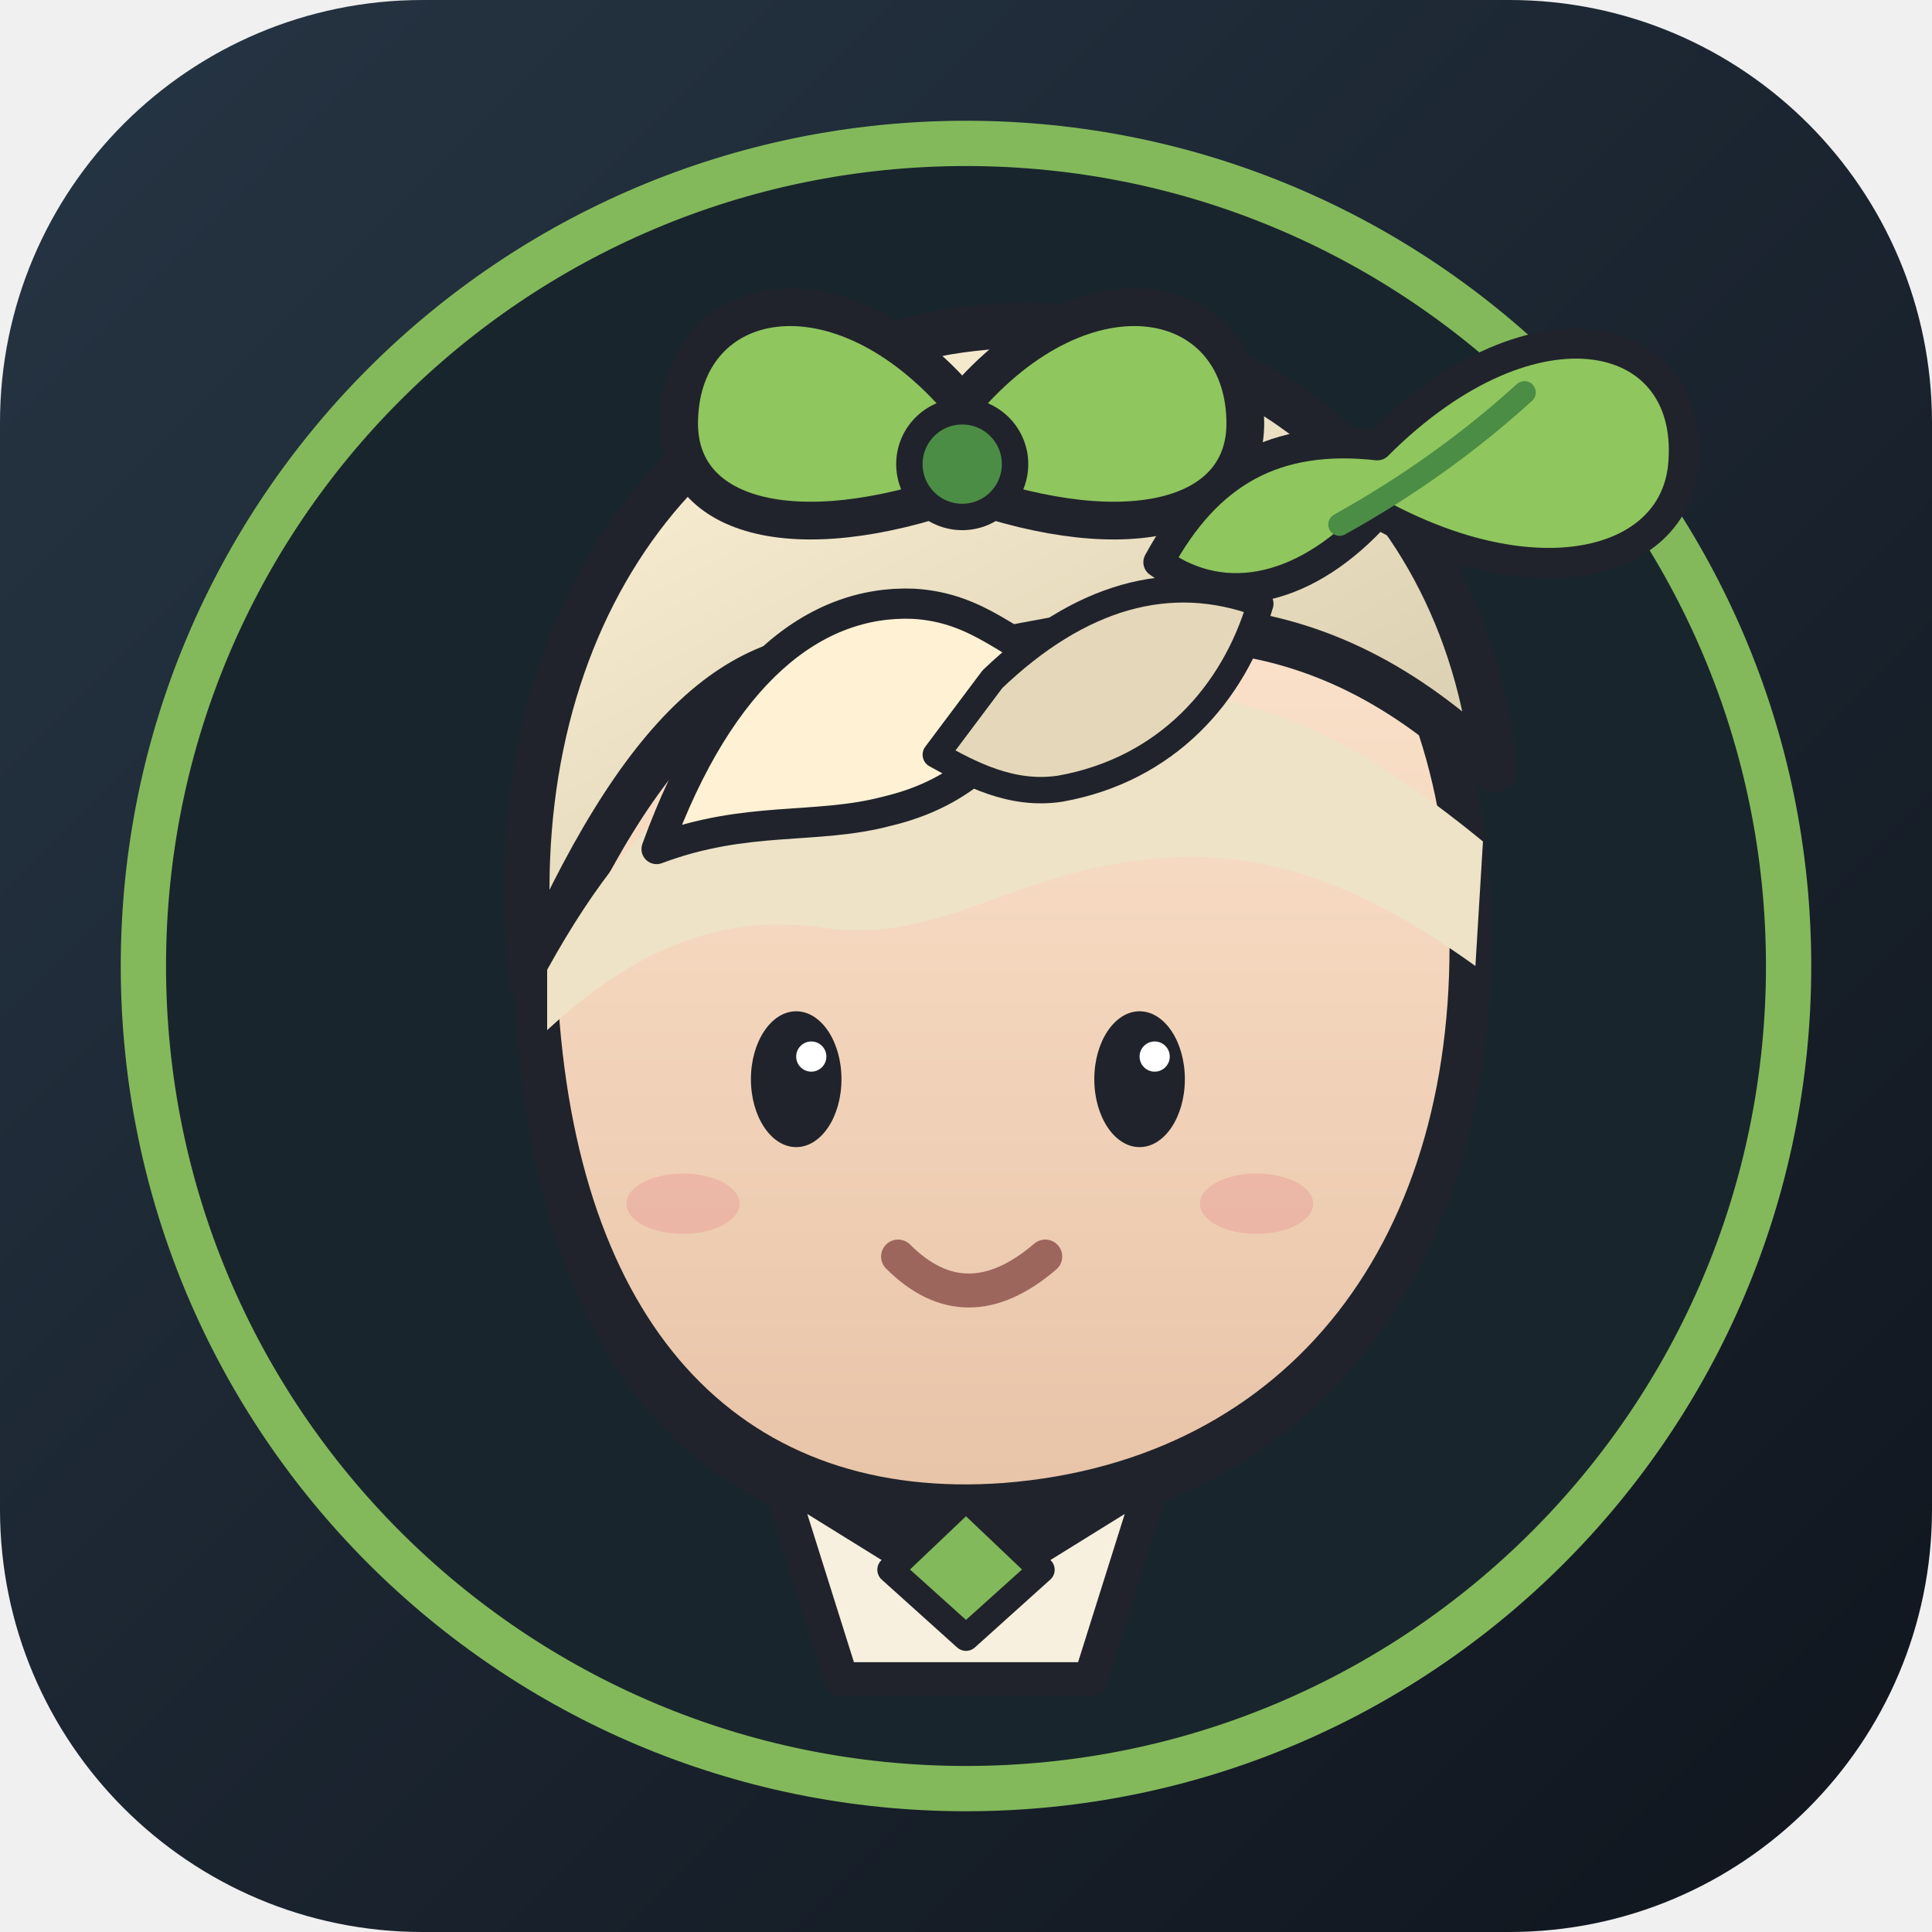
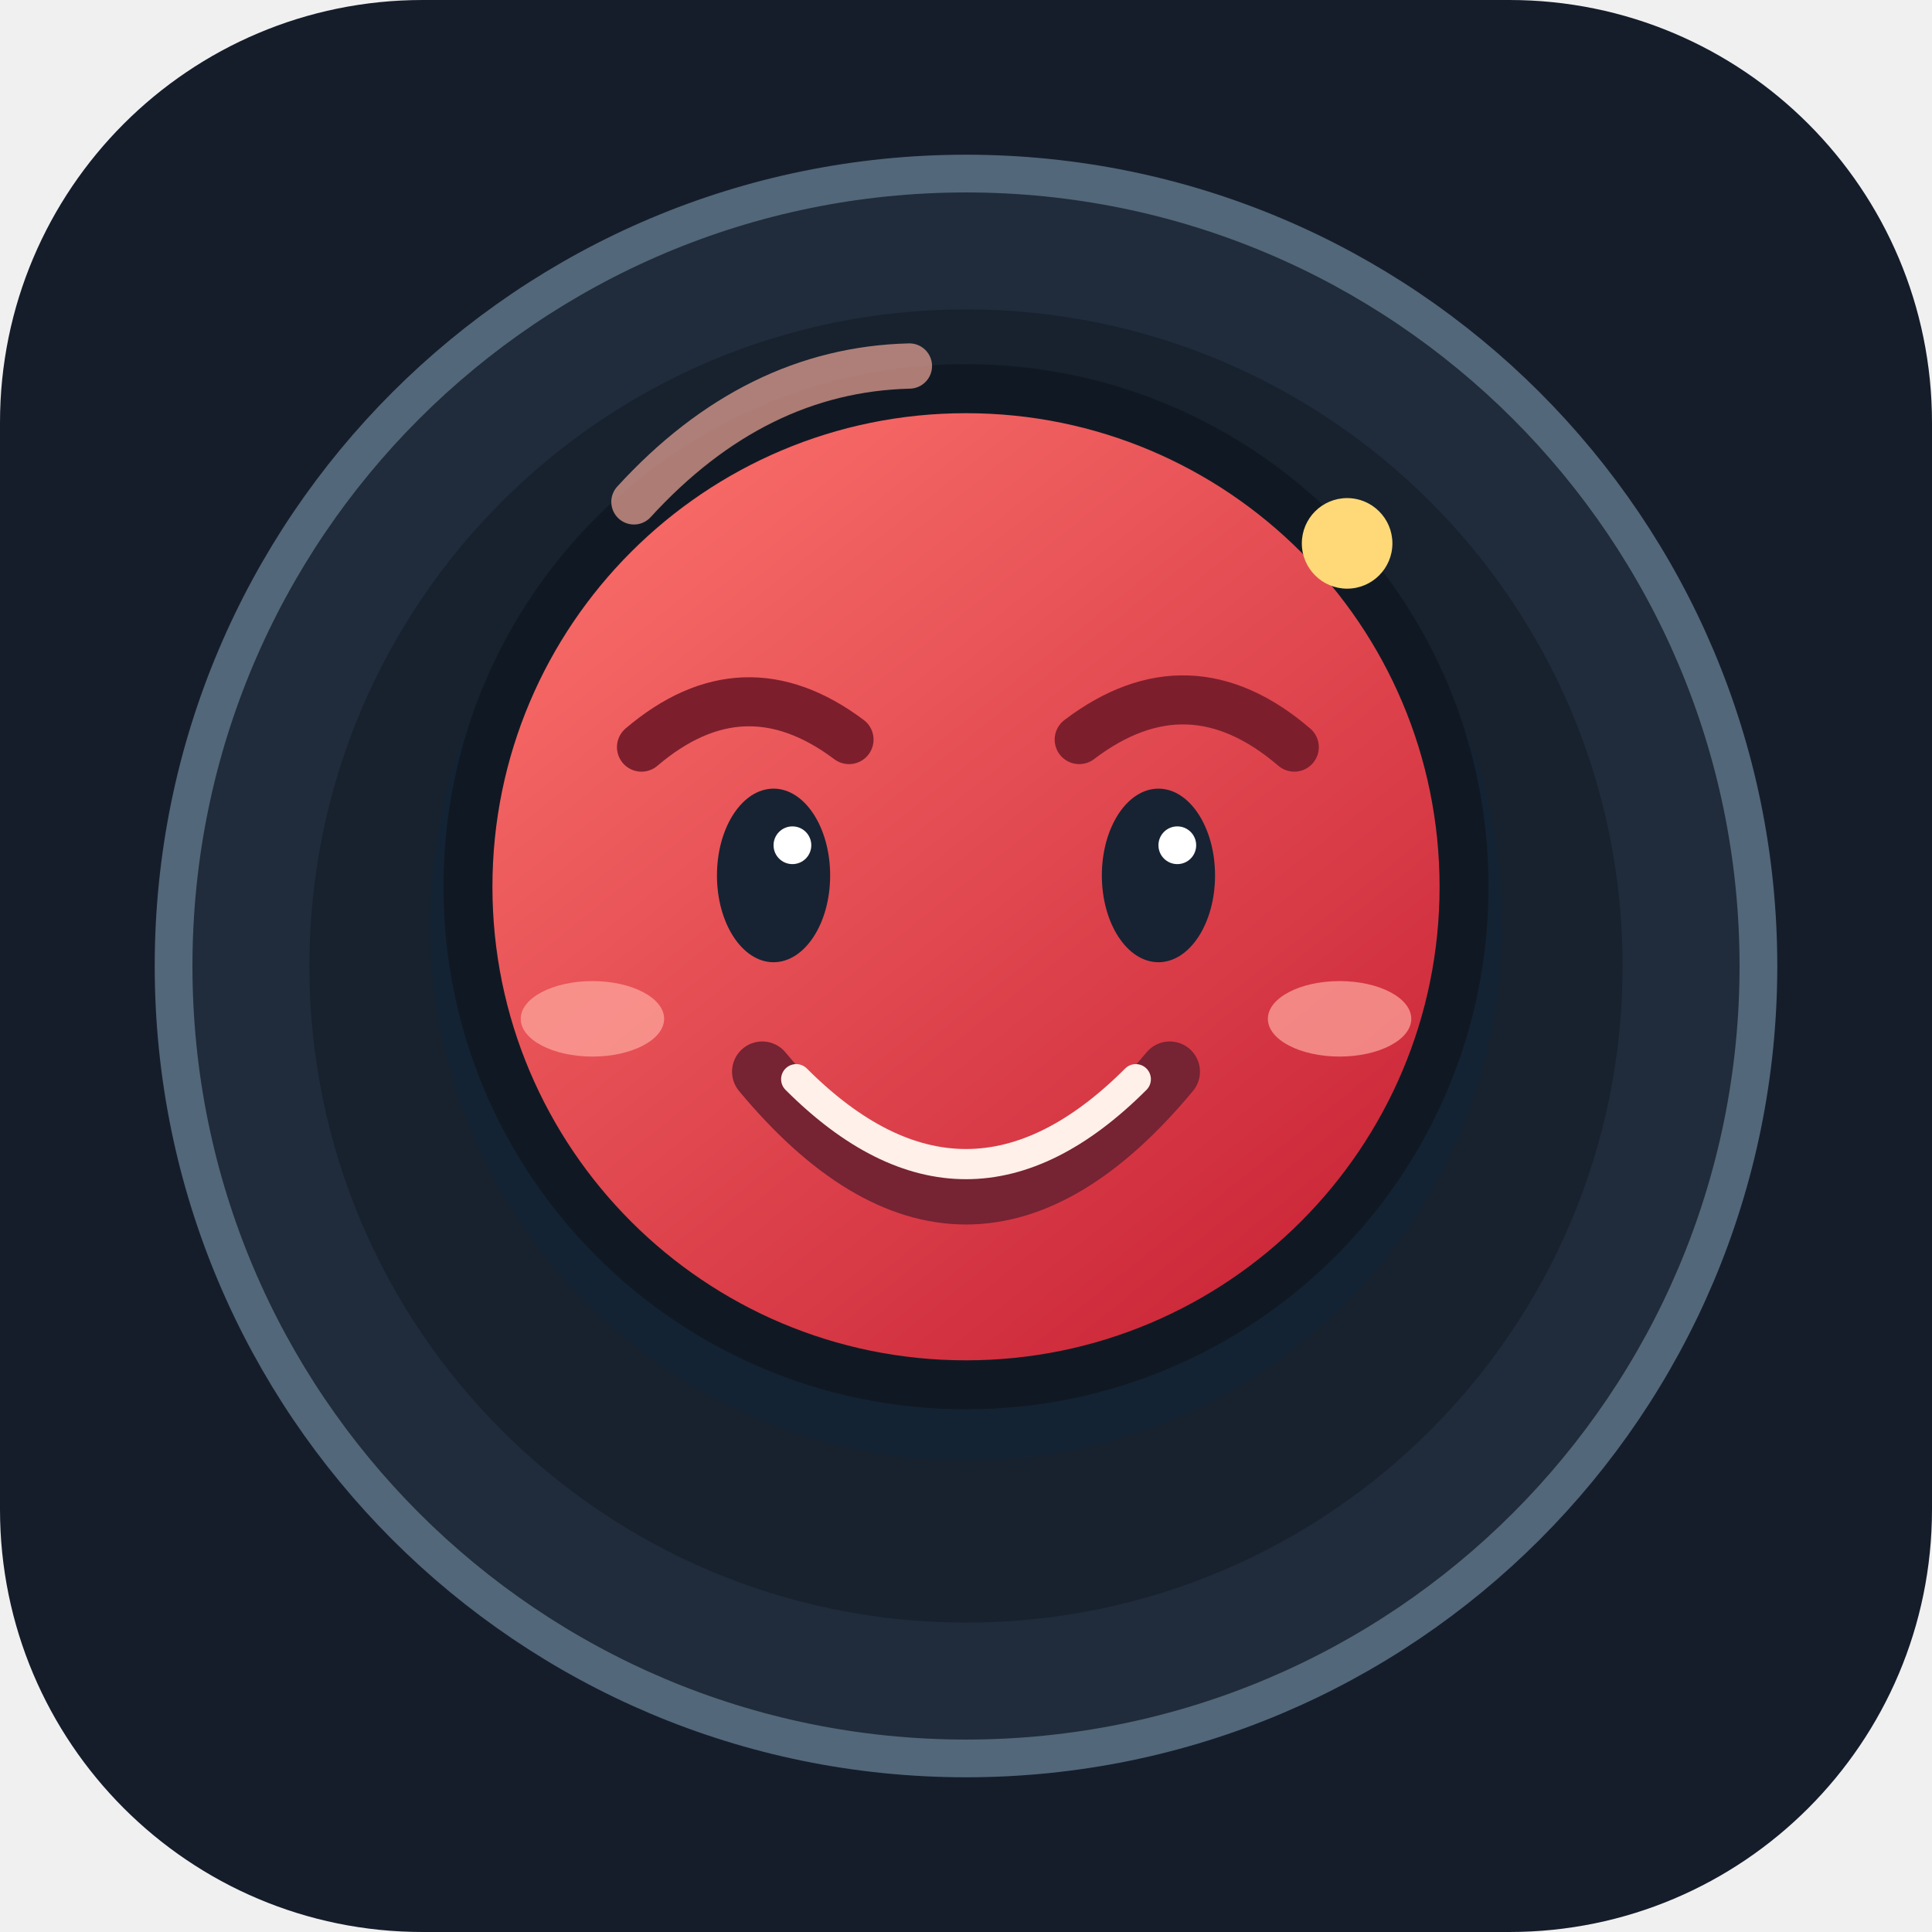
<svg xmlns="http://www.w3.org/2000/svg" width="512" height="512" viewBox="0 0 512 512">
  <defs>
-     <linearGradient id="bg" x1="0" y1="0" x2="1" y2="1">
-       <stop stop-color="#263544" />
-       <stop offset="1" stop-color="#10151d" />
-     </linearGradient>
-     <linearGradient id="hair" x1="0" y1="0" x2="0.8" y2="1">
-       <stop stop-color="#fff4d9" />
-       <stop offset="1" stop-color="#d5c9aa" />
-     </linearGradient>
-     <linearGradient id="skin" x1="0" y1="0" x2="0" y2="1">
-       <stop stop-color="#ffe8d2" />
-       <stop offset="1" stop-color="#e8c4a8" />
+     <linearGradient id="red" x1="0" y1="0" x2="0.8" y2="1">
+       <stop stop-color="#ff7770" />
+       <stop offset="1" stop-color="#c92336" />
    </linearGradient>
  </defs>
-   <rect width="512" height="512" rx="112" fill="url(#bg)" />
-   <circle cx="256" cy="256" r="218" fill="#19252c" stroke="#83b95b" stroke-width="12" />
-   <path d="M137 273c-7-89 41-164 119-171 82-8 137 54 139 140 3 94-47 160-132 166-75 6-119-44-126-135Z" fill="#20232b" />
-   <path d="M148 267c-5-81 39-146 109-152 75-7 125 49 127 128 3 85-42 144-118 150-68 5-112-39-118-126Z" fill="url(#skin)" />
-   <path d="M141 260c-10-89 35-159 110-172 72-12 137 37 145 116-24-23-47-34-73-37-37-4-63 11-91 7-35-5-62 19-91 86Z" fill="url(#hair)" stroke="#20232b" stroke-width="12" stroke-linejoin="round" />
-   <path d="M145 257c26-47 51-62 83-59 25 3 43-12 69-14 34-3 63 12 96 39l-2 33c-32-23-59-32-89-28-34 4-54 22-83 18-26-4-49 4-74 27Z" fill="#eee2c7" />
-   <path d="M174 225c17-47 42-66 68-65 18 1 26 12 39 16-14 22-25 34-46 39-19 5-37 1-61 10Z" fill="#fff1d4" stroke="#20232b" stroke-width="8" stroke-linejoin="round" />
-   <path d="M263 180c23-22 47-29 71-20-7 24-25 44-53 49-13 2-24-4-33-9Z" fill="#e5d8ba" stroke="#20232b" stroke-width="7" stroke-linejoin="round" />
-   <path d="M255 107c-33-39-74-30-75 4-1 26 30 35 75 19 45 16 76 7 75-19-1-34-42-43-75-4Z" fill="#8fc65e" stroke="#20232b" stroke-width="10" stroke-linejoin="round" />
-   <circle cx="255" cy="123" r="14" fill="#4c8d45" stroke="#20232b" stroke-width="7" />
-   <ellipse cx="211" cy="286" rx="12" ry="18" fill="#20232b" />
-   <ellipse cx="302" cy="286" rx="12" ry="18" fill="#20232b" />
-   <circle cx="215" cy="280" r="4" fill="#fff" />
-   <circle cx="306" cy="280" r="4" fill="#fff" />
-   <path d="M238 333q18 18 39 0" fill="none" stroke="#9d665d" stroke-width="9" stroke-linecap="round" />
-   <ellipse cx="181" cy="319" rx="15" ry="8" fill="#eaa49b" opacity=".55" />
-   <ellipse cx="333" cy="319" rx="15" ry="8" fill="#eaa49b" opacity=".55" />
-   <path d="M365 118c42-42 85-31 81 6-3 26-39 35-81 12-18 20-40 26-58 13 13-24 31-34 58-31Z" fill="#8fc65e" stroke="#20232b" stroke-width="8" stroke-linejoin="round" />
-   <path d="M355 139q27-15 49-35" fill="none" stroke="#4c8d45" stroke-width="6" stroke-linecap="round" />
-   <path d="M206 391l50 31 50-31-17 54h-66Z" fill="#f7f0df" stroke="#20232b" stroke-width="9" stroke-linejoin="round" />
-   <path d="M256 397l-20 19 20 18 20-18Z" fill="#82b95a" stroke="#20232b" stroke-width="7" stroke-linejoin="round" />
+   <rect width="512" height="512" rx="112" fill="#151d2b" />
+   <circle cx="256" cy="256" r="210" fill="#202c3b" stroke="#526779" stroke-width="10" />
+   <circle cx="256" cy="256" r="174" fill="#111923" opacity=".55" />
+   <circle cx="256" cy="245" r="142" fill="#142333" />
+   <circle cx="256" cy="235" r="132" fill="url(#red)" stroke="#101923" stroke-width="13" />
+   <path d="M170 198q27-23 55-2" fill="none" stroke="#7d1e2d" stroke-width="13" stroke-linecap="round" />
+   <path d="M286 196q29-22 57 2" fill="none" stroke="#7d1e2d" stroke-width="13" stroke-linecap="round" />
+   <ellipse cx="205" cy="232" rx="15" ry="23" fill="#172333" />
+   <ellipse cx="307" cy="232" rx="15" ry="23" fill="#172333" />
+   <circle cx="210" cy="224" r="5" fill="#fff" />
+   <circle cx="312" cy="224" r="5" fill="#fff" />
+   <path d="M202 284q54 65 108 0" fill="none" stroke="#762333" stroke-width="16" stroke-linecap="round" />
+   <path d="M211 286q45 45 90 0" fill="none" stroke="#fff0e9" stroke-width="8" stroke-linecap="round" />
+   <ellipse cx="157" cy="270" rx="19" ry="10" fill="#ffaaa0" opacity=".7" />
+   <ellipse cx="355" cy="270" rx="19" ry="10" fill="#ffaaa0" opacity=".7" />
+   <path d="M168 133q32-35 73-36" fill="none" stroke="#ffb0a1" stroke-width="12" stroke-linecap="round" opacity=".65" />
+   <circle cx="357" cy="144" r="12" fill="#ffd978" />
</svg>
